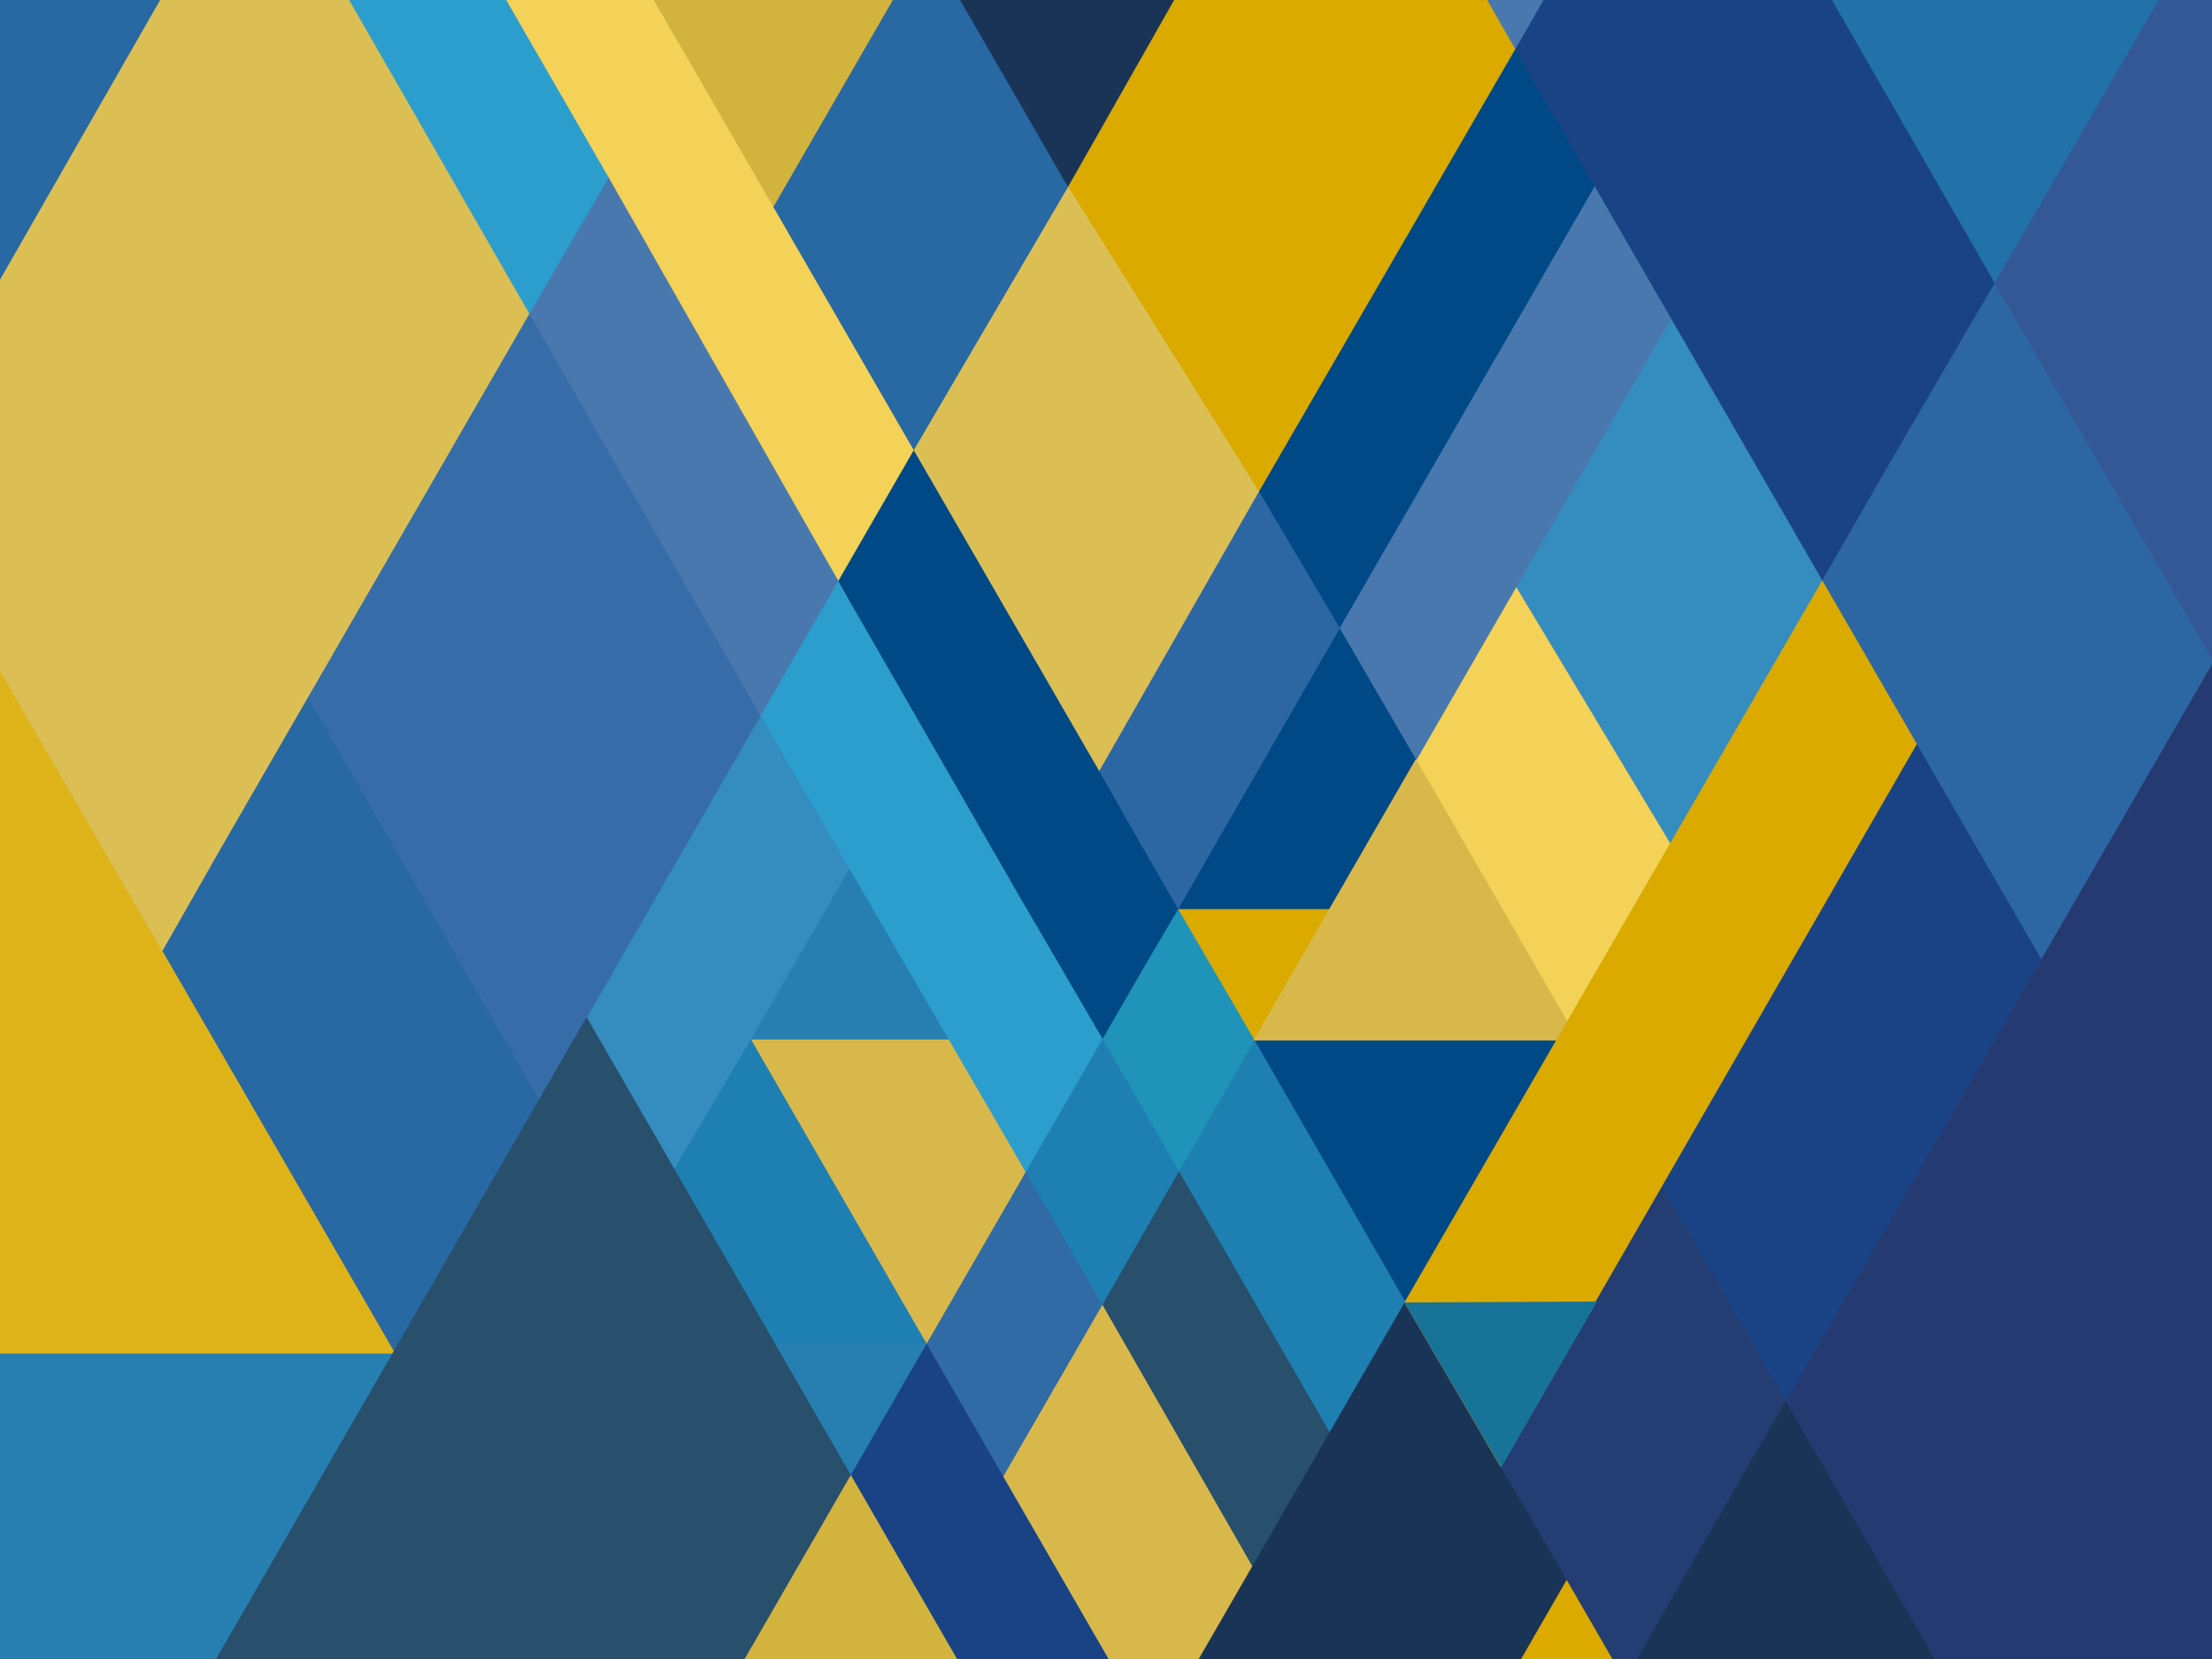
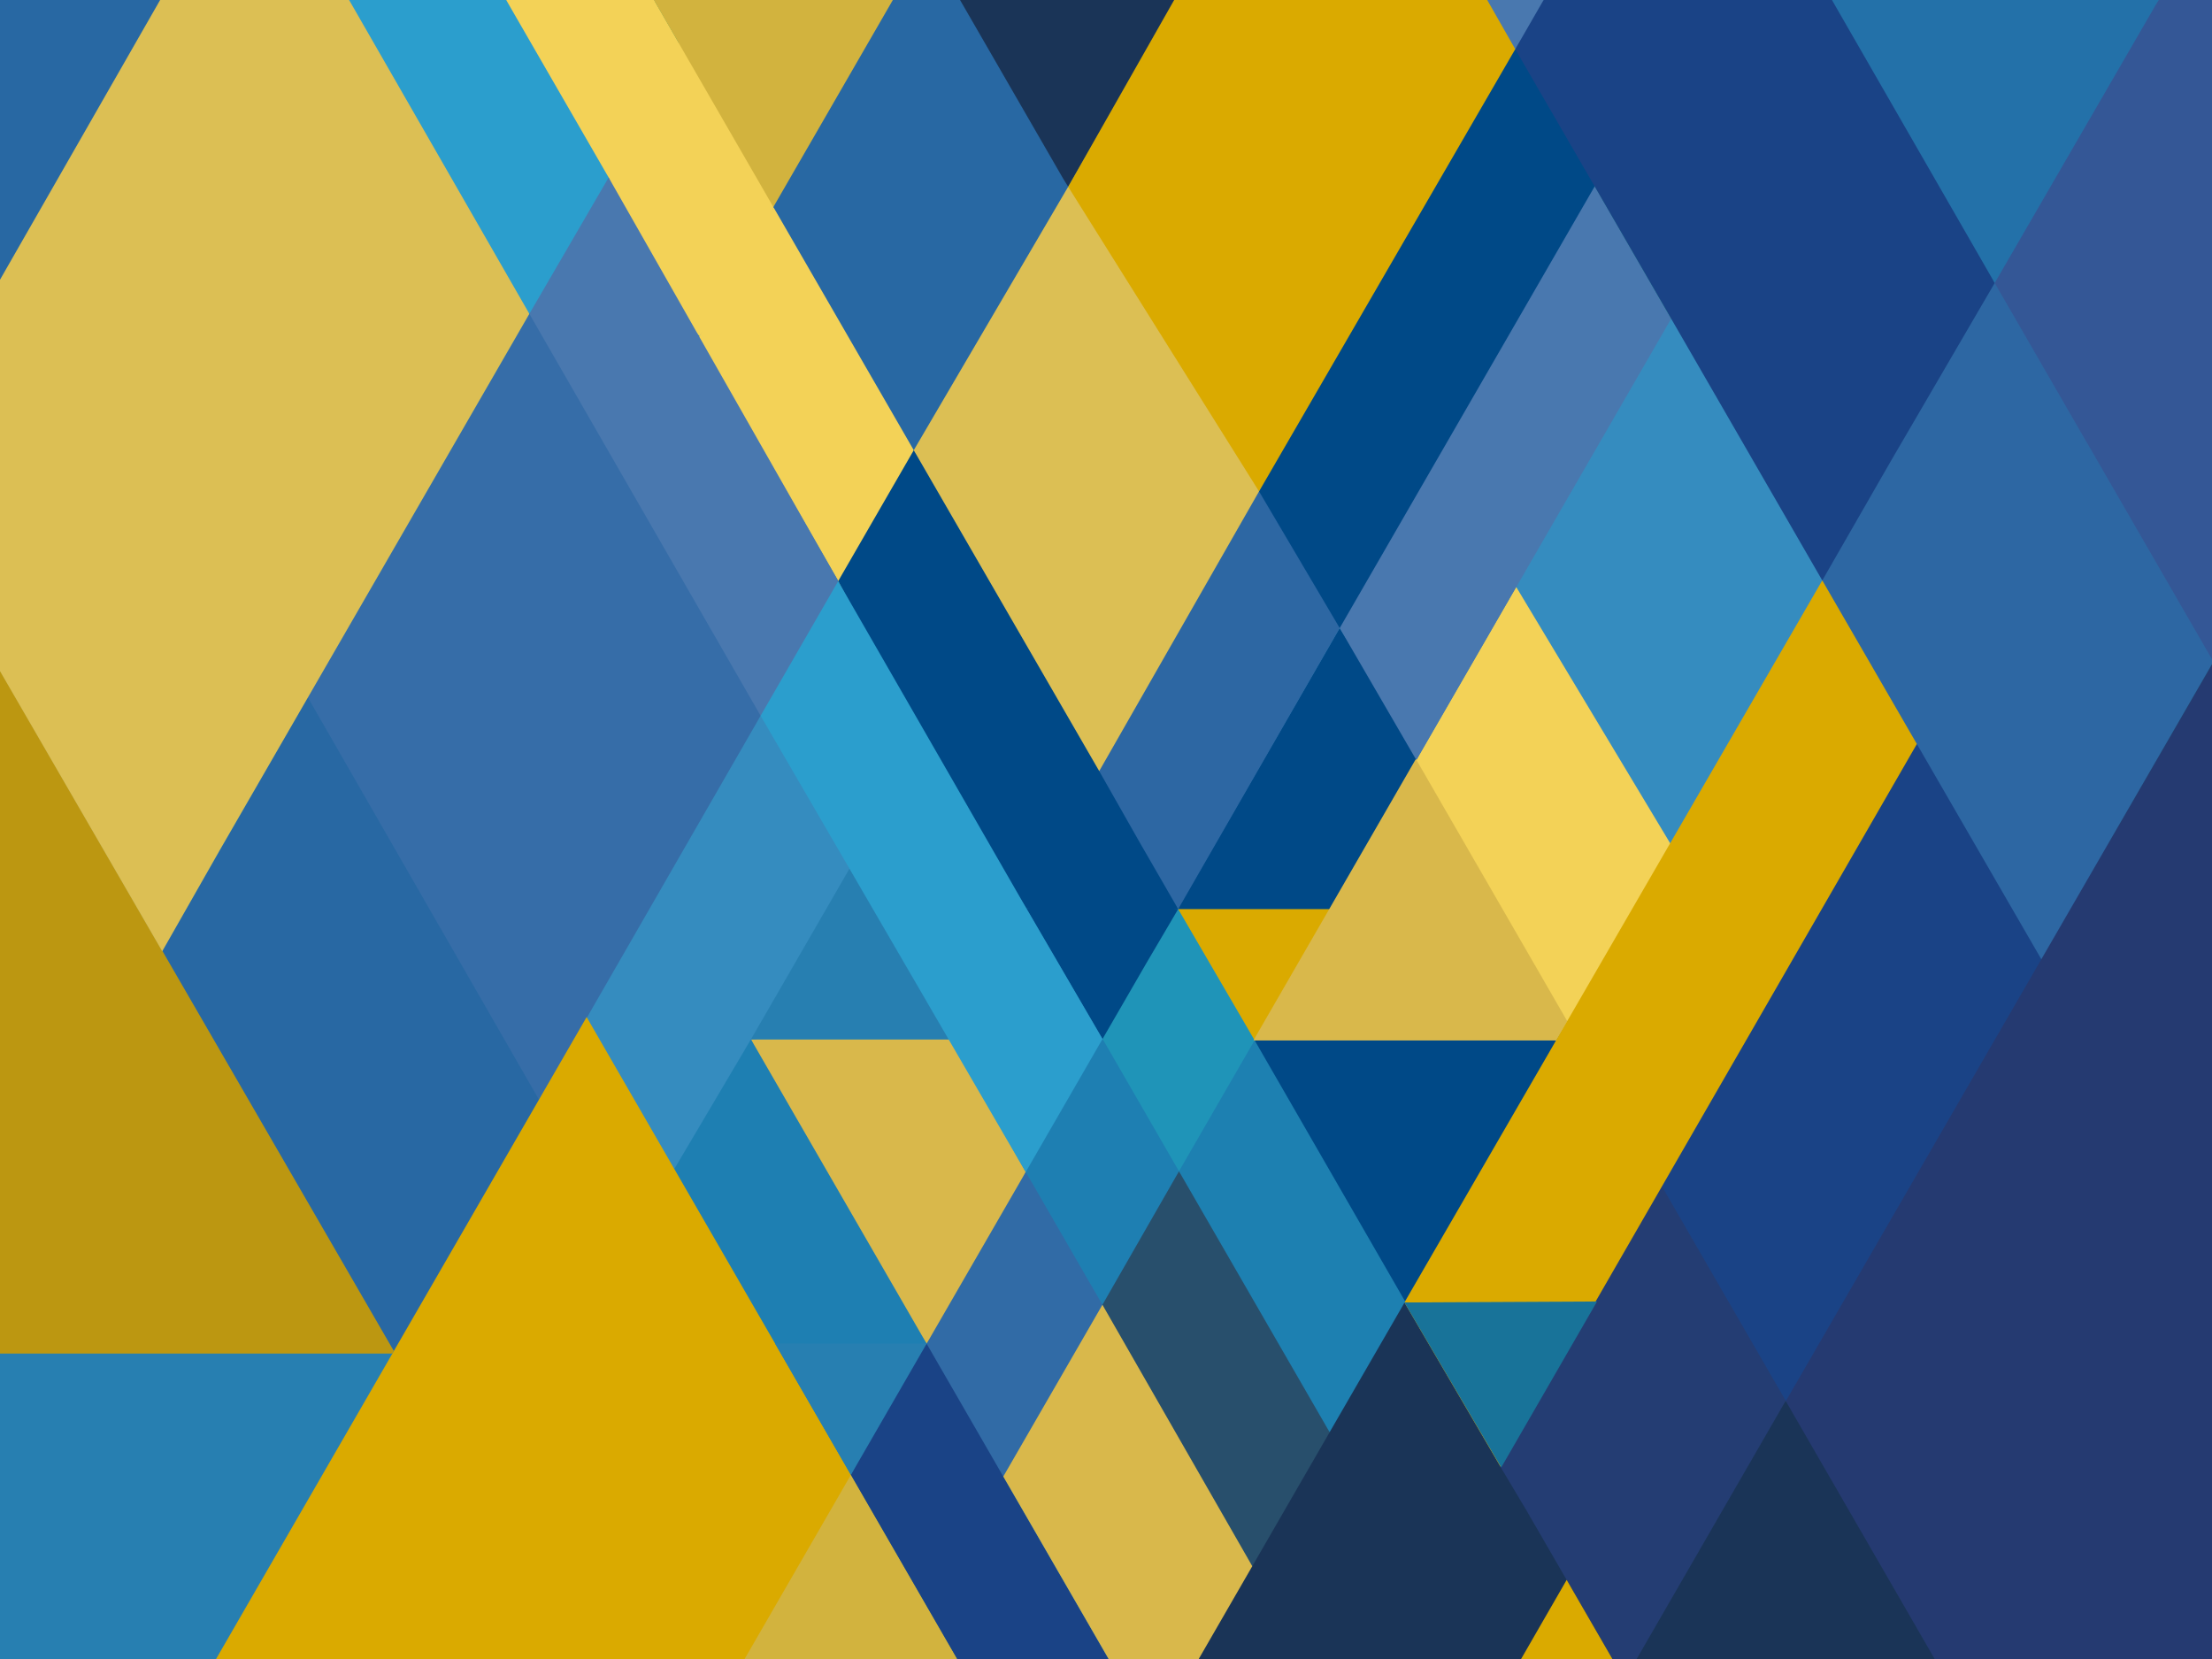
<svg xmlns="http://www.w3.org/2000/svg" width="2048px" height="1536px" viewBox="0 0 2048 1536" version="1.1">
  <g id="geometric_bg" stroke="none" stroke-width="1" fill="none" fill-rule="evenodd">
    <g id="Imported-Layers" transform="translate(-250, 0)">
      <polygon id="Fill-1" fill="#1E7FB2" points="0 0 2546.947 0 2546.947 1591.761 0 1591.761" />
      <polyline id="Fill-2" fill="#1A3457" points="1550.354 1205.757 1408.962 1358.665 1327.043 1591.309 1775.731 1591.309 1671.926 1371.617 1550.354 1205.757" />
      <polyline id="Fill-3" fill="#358CBF" points="1793.812 785.764 1886.716 672.328 1937.174 537.409 1903.412 422.36 1797.302 295.026 1686.509 416.644 1653.852 543.529 1714.352 677.632 1775.284 753.669 1793.812 785.764" />
      <polyline id="Fill-4" fill="#358CBF" points="1036.579 804.127 999.045 718.078 954.511 661.958 908.885 705.922 793.135 941.666 828.67 1019.266 874.312 1082.289 977.169 981.307 1036.579 804.127" />
      <polyline id="Fill-5" fill="#D9B84B" points="1043.02 948.598 945.372 962.465 1001.033 1082.289 1107.921 1244.06 1160.801 1174.916 1199.703 1085.06 1130.8 962.465 1043.02 948.598 1443.914 1185.587" />
      <polyline id="Fill-6" fill="#1E7FB2" points="989.12 1281.175 1086.496 1281.175 1107.921 1244.06 945.274 962.295 874.312 1082.289 892.312 1200.112 919.492 1235.253 989.12 1281.175" />
      <polyline id="Fill-7" fill="#277FB1" points="1130.8 962.465 1039 799.927 945.274 962.291 945.375 962.465 1130.8 962.465" />
      <polyline id="Fill-8" fill="#1E7FB2" points="1341.573 1084.424 1316.591 1027.279 1270.823 961.859 1225.106 1015.785 1199.703 1085.06 1229.525 1155.909 1270.69 1208.038 1320.127 1151.488 1341.573 1084.424" />
      <polyline id="Fill-9" fill="#1F94B8" points="1270.823 961.859 1341.573 1084.424 1384.652 1040.537 1411.586 963.136 1391.724 894.668 1340.834 841.676 1291.622 891.796 1270.823 961.859" />
      <polyline id="Fill-10" fill="#004987" points="1340.834 841.676 1263.666 835.327 1200.133 840.804 1270.774 961.97 1312.043 890.614 1340.834 841.676" />
      <polyline id="Fill-11" fill="#2B9ECD" points="718.65 0 572.828 0 642.716 143.549 736.356 287.209 740.035 290.418 740.116 290.56 785.801 243.559 813.637 164.561 774.309 84.538 718.65 0" />
      <polyline id="Fill-12" fill="#366DA8" points="740.116 290.56 534.631 646.229 749.024 1019.266 954.221 662.678 879.716 476.067 740.116 290.56" />
      <polyline id="Fill-13" fill="#2868A3" points="0 0 0 193.779 149.084 450.883 409.344 0 0 0" />
      <polyline id="Fill-14" fill="#277FB1" points="1.326 1250.88 1.326 1591.534 417.967 1591.534 543.607 1452.954 614.608 1250.88 1.326 1250.88" />
      <polyline id="Fill-15" fill="#2868A3" points="534.92 645.509 400.216 880.211 450.355 1047.17 614.607 1250.789 711.993 1165.965 749.024 1018.147 534.92 645.509" />
      <polyline id="Fill-16" fill="#243D73" points="1755.205 1557.203 1904.781 1297.755 1788.825 1096.376 1699.451 1251.202 1639.165 1357.935 1662.805 1397.635 1755.205 1557.203" />
-       <polyline id="Fill-17" fill="#284F6C" points="1166.446 1588.353 793.22 941.794 793.134 941.646 418.119 1591.306 1168.152 1591.306 1166.446 1588.353" />
+       <polyline id="Fill-17" fill="#DAAA00" points="1166.446 1588.353 793.22 941.794 793.134 941.646 418.119 1591.306 1168.152 1591.306 1166.446 1588.353" />
      <polyline id="Fill-18" fill="#1A3457" points="1903.993 1296.089 1903.896 1295.919 1733.384 1591.313 1733.255 1591.534 2074.537 1591.534 1903.993 1296.089" />
      <polyline id="Fill-19" fill="#1A4386" points="2024.389 686.583 1788.486 1017.996 1788.486 1098.03 1903.896 1297.852 2140.455 888.896 2109.021 753.239 2024.389 686.583" />
      <polyline id="Fill-20" fill="#004987" points="1593.035 840.692 1415.147 863.282 1340.834 841.676 1340.834 840.576 1490.383 581.508 1643.939 829.224 1593.035 840.692" />
      <polyline id="Fill-21" fill="#F3D257" points="1690.806 963.117 1799.374 785.764 1653.755 543.36 1411.446 963.117 1690.806 963.117" />
      <polyline id="Fill-22" fill="#F3D257" points="926.342 64.095 855.56 0 718.65 0 813.637 164.561 847.564 254.941 897.542 311.271 938.386 257.262 966.425 191.94 926.342 64.095" />
      <polyline id="Fill-23" fill="#F3D257" points="1180.82 563.346 1011.64 234.718 966.425 191.94 896.411 313.231 1110.808 684.631 1180.82 563.346" />
      <polyline id="Fill-24" fill="#004987" points="1130.637 731.173 1200.133 840.804 1340.834 841.676 1230.409 576.186 1096.121 416.644 1026.059 538.012 1130.637 731.173" />
      <polyline id="Fill-25" fill="#00A475" points="1340.903 840.692 1340.834 840.576 1340.767 840.692 1340.903 840.692" />
      <polyline id="Fill-26" fill="#2D67A3" points="1305.343 780.192 1340.834 841.676 1490.383 581.508 1479.01 499.936 1415.696 454.971 1325.54 558.616 1267.719 713.914 1305.343 780.192" />
      <polyline id="Fill-27" fill="#4978AF" points="1561.371 703.735 1797.495 294.69 1726.508 171.717 1492.387 566.572 1490.383 581.508 1561.371 703.735" />
      <path d="M1568.701,1477.898 L1568.985,1478.387" id="Fill-32" fill="#187399" />
      <path d="M1639.002,1357.095 L1638.718,1356.604" id="Fill-33" fill="#187399" />
      <polyline id="Fill-34" fill="#187399" points="1638.718 1356.604 1639.092 1355.956 1551.879 1204.87 1551.504 1205.52 1638.718 1356.604" />
      <polyline id="Fill-35" fill="#187399" points="1639.376 1356.449 1639.092 1355.956 1638.718 1356.604 1639.002 1357.095 1639.376 1356.449" />
      <polyline id="Fill-36" fill="#187399" points="1481.443 1326.889 1481.488 1326.811 1481.041 1326.034 1480.996 1326.114 1481.443 1326.889" />
      <polyline id="Fill-37" fill="#D2B33E" points="1167.381 1589.985 1037.809 1365.521 907.343 1591.534 1168.275 1591.534 1167.381 1589.985" />
      <polyline id="Fill-38" fill="#316BA6" points="1270.69 1208.038 1199.703 1085.06 1107.921 1244.06 1124.837 1323.936 1179.86 1370.833 1239.359 1287.634 1270.69 1208.038" />
      <polyline id="Fill-39" fill="#1A4386" points="1178.91 1367.039 1107.921 1244.06 1079.26 1277.135 1037.809 1365.521 1167.381 1589.985 1307.605 1589.985 1178.91 1367.039" />
      <polyline id="Fill-40" fill="#DAAA00" points="1411.745 962.861 1482.266 841.676 1340.834 841.676 1411.586 963.136 1411.745 962.861" />
      <polyline id="Fill-41" fill="#187399" points="1245.909 158 1245.667 157.583 1238.831 169.425 1239.071 169.843 1245.909 158" />
      <polyline id="Fill-42" fill="#2D67A3" points="2301.399 609.242 2098.554 257.84 1999.193 374.178 1937.174 537.409 1967.262 640.833 2024.746 688.848 2140.197 888.497 2301.399 609.242" />
      <polyline id="Fill-43" fill="#0F9375" points="2311.34 1185.587 2311.519 1185.28 2140.295 888.668 2140.116 888.975 2311.34 1185.587" />
      <polyline id="Fill-44" fill="#0F9375" points="2203.091 779.542 2203.189 779.713 2301.496 609.41 2301.399 609.242 2203.091 779.542" />
      <polyline id="Fill-45" fill="#0F9375" points="2202.371 780.792 2202.47 780.96 2203.189 779.713 2203.091 779.542 2202.371 780.792" />
      <polyline id="Fill-46" fill="#0F9375" points="1797.67 295.133 1726.683 172.161 1726.508 172.462 1797.495 295.437 1797.67 295.133" />
      <polyline id="Fill-47" fill="#0F9375" points="2301.399 609.242 2301.431 609.186 2185.801 408.878 2185.771 408.931 2301.399 609.242" />
      <polyline id="Fill-50" fill="#2B9ECD" points="945.176 962.465 945.372 962.465 945.274 962.295 945.176 962.465" />
      <polyline id="Fill-51" fill="#004987" points="1690.945 963.222 1653.893 963.222 1411.586 963.221 1411.586 963.222 1439.897 1083.085 1550.423 1205.879 1643.087 1078.775 1690.945 963.222" />
      <polyline id="Fill-52" fill="#1D4086" points="1411.823 963.547 1411.823 963.547 1480.372 844.798 1411.823 963.547" />
-       <polyline id="Fill-53" fill="#DEB319" points="0 1253.219 613.204 1253.219 614.607 1250.789 0 188.434 0 1253.219" />
+       <polyline id="Fill-53" fill="#BC9711" points="0 1253.219 613.204 1253.219 614.607 1250.789 0 188.434 0 1253.219" />
      <polyline id="Fill-54" fill="#1F3E44" points="1238.822 169.425 1238.97 169.169 1234.507 161.953 1238.822 169.425" />
      <polyline id="Fill-55" fill="#2B9ECD" points="1200.133 840.804 1026.011 538.124 971.816 576.296 954.221 662.678 1199.656 1085.172 1270.774 961.97 1200.133 840.804" />
      <polyline id="Fill-56" fill="#004987" points="1652.914 45.517 1538.011 163.713 1415.696 454.971 1490.383 581.508 1726.508 172.462 1729.6 94.152 1652.914 45.517" />
      <polyline id="Fill-57" fill="#1A4386" points="2096.825 262.001 2088.523 240.52 1949.981 0 1679.147 0 1658.444 16.576 1652.914 45.517 1793.959 289.238 1797.518 295.4 1797.495 295.437 1937.174 537.409 2000.734 426.772 2096.825 262.001" />
      <polyline id="Fill-58" fill="#00A475" points="856.887 1.105 856.251 1.105 878.5 39.649 878.818 39.097 856.887 1.105" />
      <polyline id="Fill-59" fill="#DCBF54" points="398.259 0 145.683 441.218 400.195 880.768 453.729 786.683 740.116 290.56 573.218 0 398.259 0" />
      <polyline id="Fill-60" fill="#1C80B0" points="878.818 39.096 856.887 1.105 878.818 39.097 878.818 39.096" />
      <polyline id="Fill-61" fill="#4978AF" points="1626.561 0 1626.561 31.383 1652.876 45.584 1679.147 0 1626.561 0" />
      <polyline id="Fill-62" fill="#0F9375" points="1141.263 0.418 1141.659 1.105 1141.667 1.105 1141.272 0.418 1141.263 0.418" />
      <polyline id="Fill-63" fill="#0F9375" points="1336.467 1.105 1336.476 1.105 1336.873 0.418 1336.865 0.418 1336.467 1.105" />
      <polyline id="Fill-64" fill="#2868A3" points="1141.659 1.105 1141.022 0 1056.353 0 1056.111 0.418 1055.715 1.105 966.022 191.649 1097.826 419.96 1205.881 277.153 1238.969 172.892 1217.813 80.228 1141.659 1.105" />
      <polyline id="Fill-65" fill="#0F9375" points="1141.031 0 1141.022 0 1141.263 0.418 1141.272 0.418 1141.031 0" />
      <polyline id="Fill-66" fill="#0F9375" points="1337.107 0 1336.865 0.418 1336.873 0.418 1337.114 0 1337.107 0" />
      <polyline id="Fill-67" fill="#1A3457" points="1268.35 0 1138.872 0 1139.525 1.129 1139.514 1.129 1234.408 165.517 1238.969 172.892 1338.61 1.129 1339.017 0.427 1339.265 0 1268.35 0" />
      <polyline id="Fill-68" fill="#DAAA00" points="1626.956 0 1337.114 0 1336.476 1.105 1238.969 172.892 1296.703 336.827 1415.696 454.971 1416.516 453.548 1652.914 45.517 1626.956 0" />
      <polyline id="Fill-69" fill="#345796" points="2447.633 0 2248.541 0 2144.598 142.223 2096.772 261.91 2181.458 408.616 2181.488 408.562 2299.342 612.723 2491.313 377.936 2547 184.305 2547 0 2447.633 0" />
      <polyline id="Fill-70" fill="#2371A9" points="1946.127 0 2096.825 262.001 2248.541 0 1946.127 0" />
      <polyline id="Fill-71" fill="#D9B84B" points="1560.913 702.694 1701.063 945.483 1690.822 963.221 1410.524 963.221 1560.913 702.694" />
      <polyline id="Fill-72" fill="#DAAA00" points="1937.163 537.38 1550.282 1205.881 1639.206 1357.893 2024.75 688.848 1937.163 537.38" />
      <polyline id="Fill-73" fill="#187399" points="1728.628 1204.989 1550.282 1205.881 1639.915 1358.665 1728.628 1204.989" />
      <polyline id="Fill-75" fill="#277FB1" points="1037.809 1365.521 1107.921 1244.06 967.629 1243.929 1037.809 1365.521" />
      <polyline id="Fill-76" fill="#DCBF54" points="1238.969 172.892 1096.019 416.822 1267.719 713.914 1415.696 454.971 1238.969 172.892" />
      <polyline id="Fill-77" fill="#4978AF" points="1026.108 537.93 813.525 164.333 740.116 290.56 954.221 662.678 1026.108 537.93" />
      <polyline id="Fill-78" fill="#D2B33E" points="855.393 0 966.022 191.649 1076.65 0 855.393 0" />
      <path d="M1247.646,1060.209 C1251.921,1060.209 1251.921,1053.579 1247.646,1053.579 C1243.37,1053.579 1243.37,1060.209 1247.646,1060.209" id="Fill-79" fill="#1E7FB2" />
      <path d="M1247.646,1060.209 C1251.921,1060.209 1251.921,1053.579 1247.646,1053.579 C1243.37,1053.579 1243.37,1060.209 1247.646,1060.209" id="Fill-80" fill="#1E7FB2" />
      <polyline id="Fill-82" fill="#DAAA00" points="1626.437 1591.314 1774.847 1591.314 1700.517 1462.762 1626.437 1591.314" />
      <polyline id="Fill-83" fill="#284F6C" points="1480.996 1326.114 1446.28 1218.677 1341.573 1084.424 1270.69 1208.038 1329.244 1339.352 1409.444 1450.067 1480.996 1326.114" />
      <polyline id="Fill-84" fill="#D9B84B" points="1490.977 1591.314 1327.91 1591.314 1409.444 1450.067 1270.69 1208.038 1178.91 1367.039 1307.605 1589.985 1167.381 1589.985 1168.275 1591.534 1491.105 1591.534 1490.977 1591.314" />
      <polyline id="Fill-85" fill="#1D80B1" points="1411.823 963.547 1411.586 963.136 1341.573 1084.424 1341.81 1084.835 1481.041 1326.034 1550.986 1204.989 1411.823 963.547" />
      <polyline id="Fill-86" fill="#253A71" points="2547 184.305 1903.412 1297.24 2073.422 1591.762 2547 1591.762 2547 184.305" />
    </g>
  </g>
</svg>
